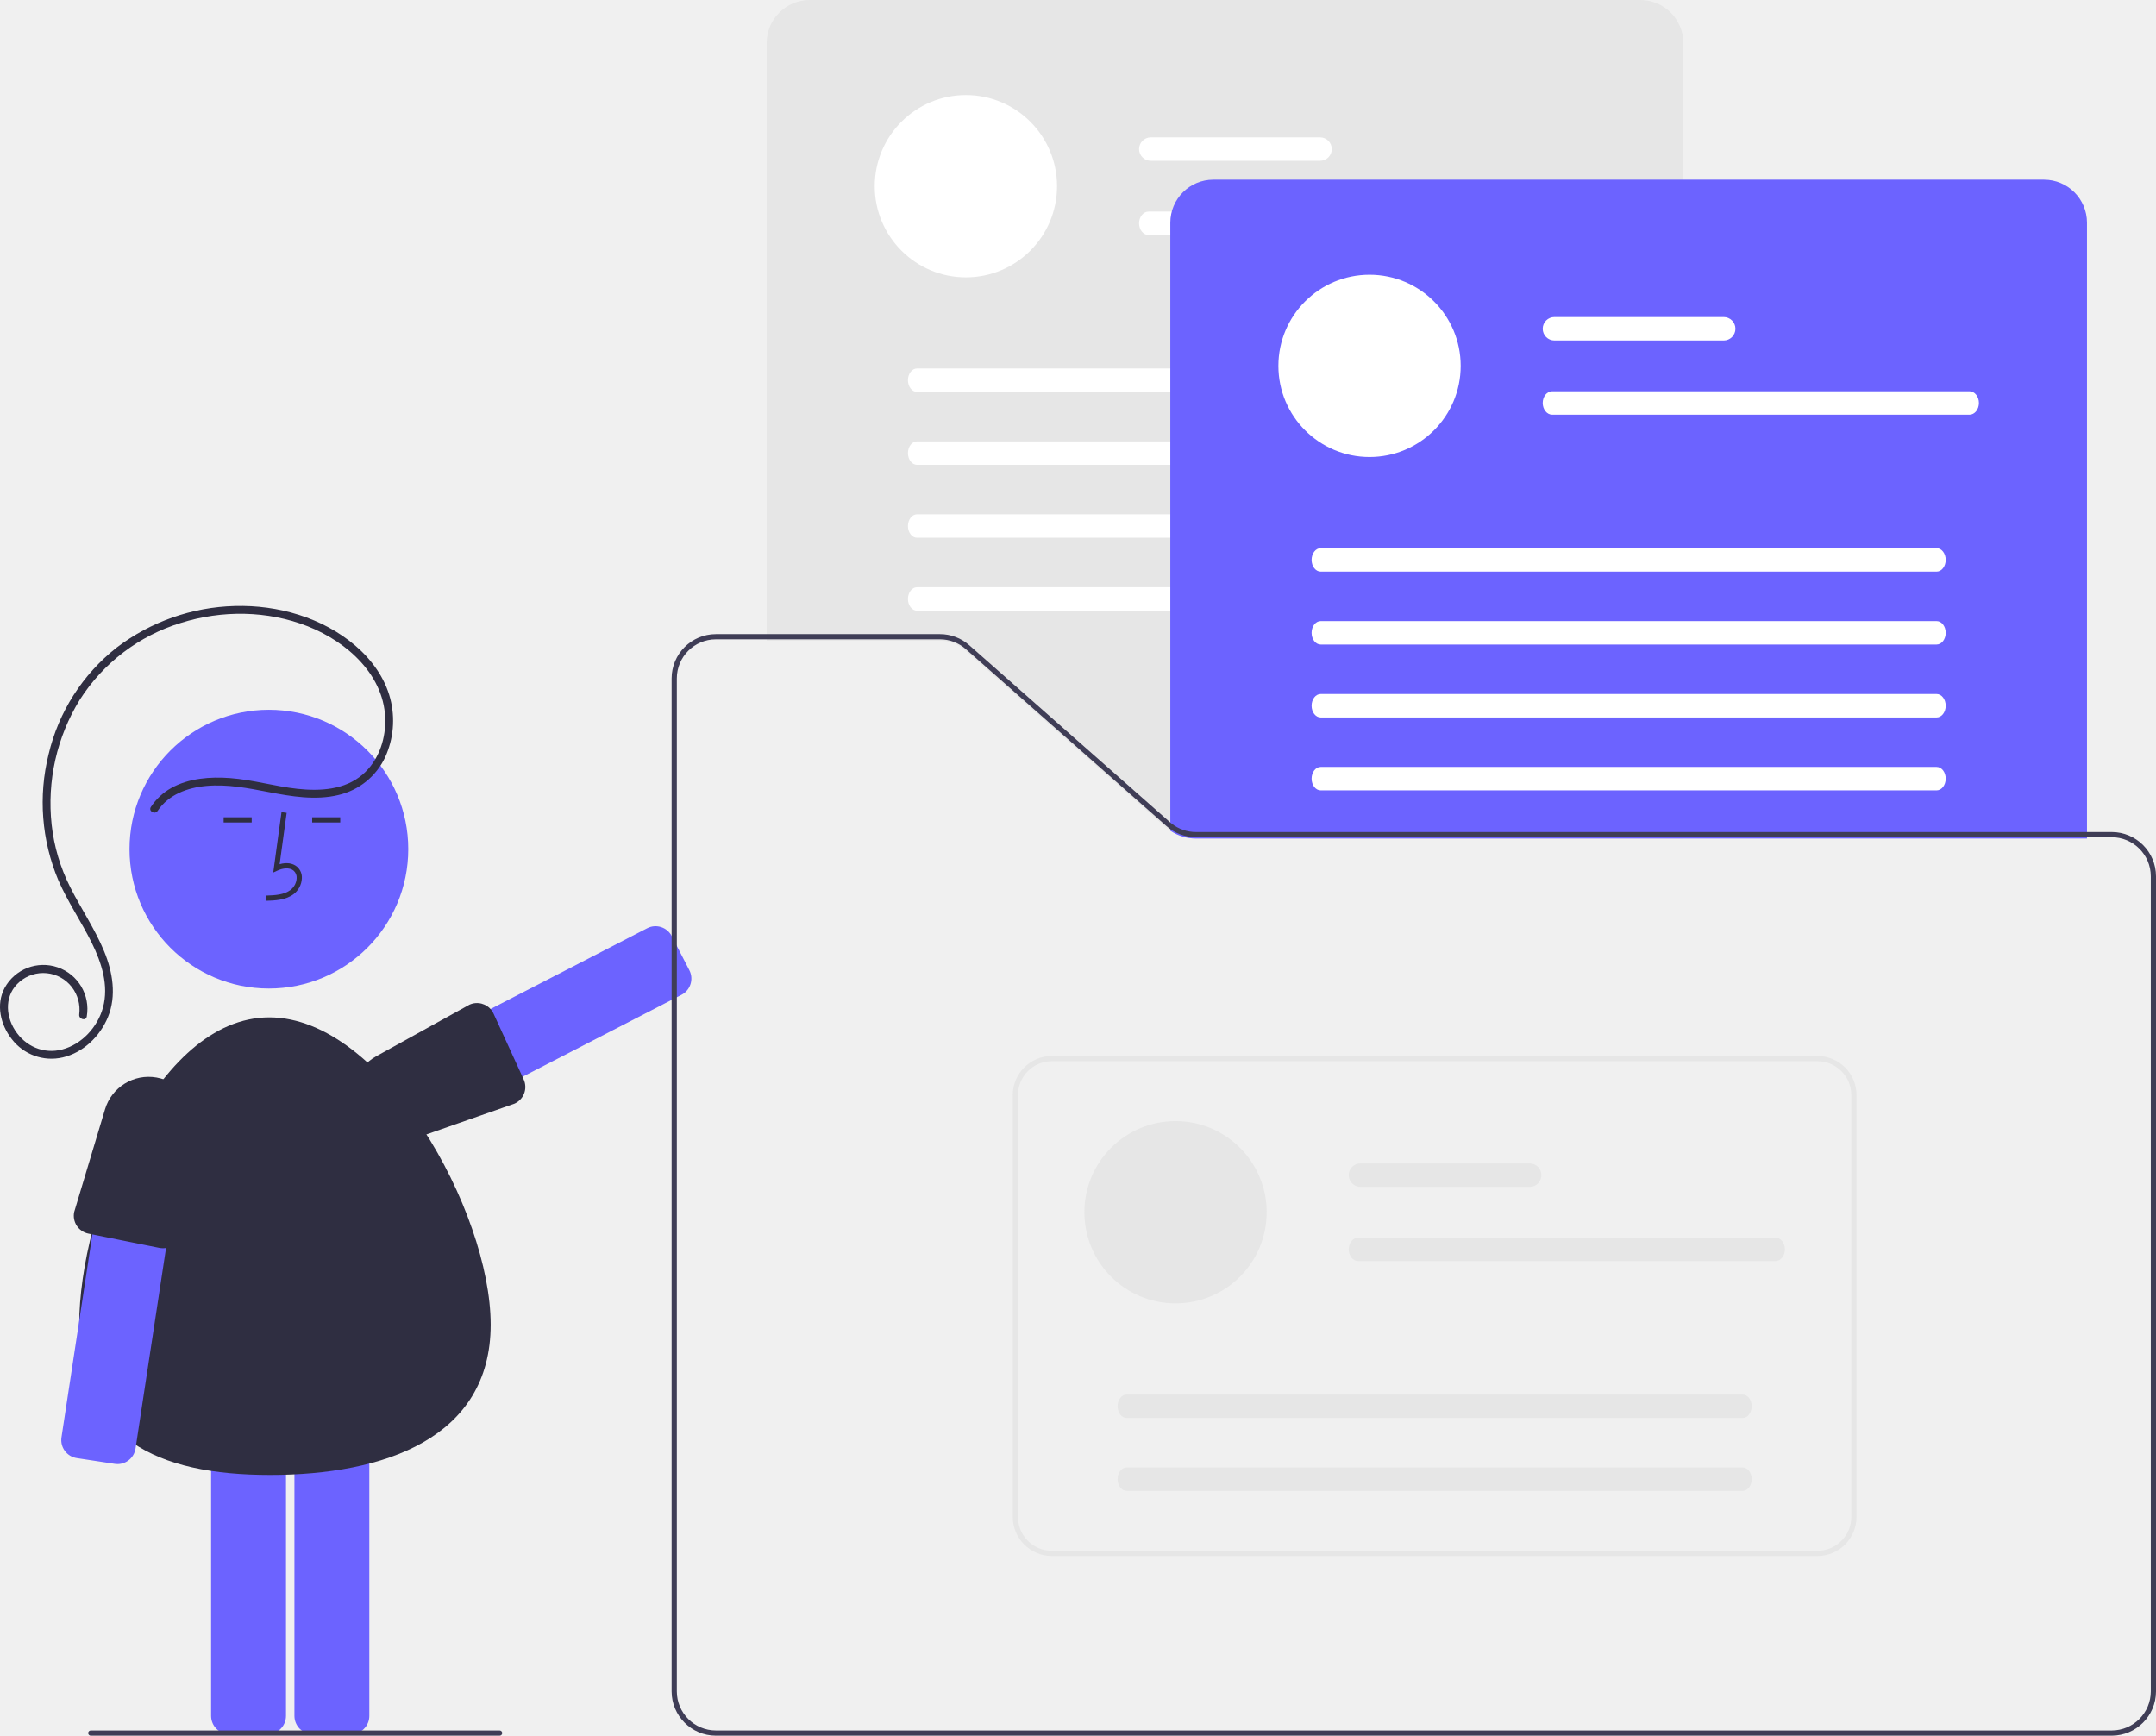
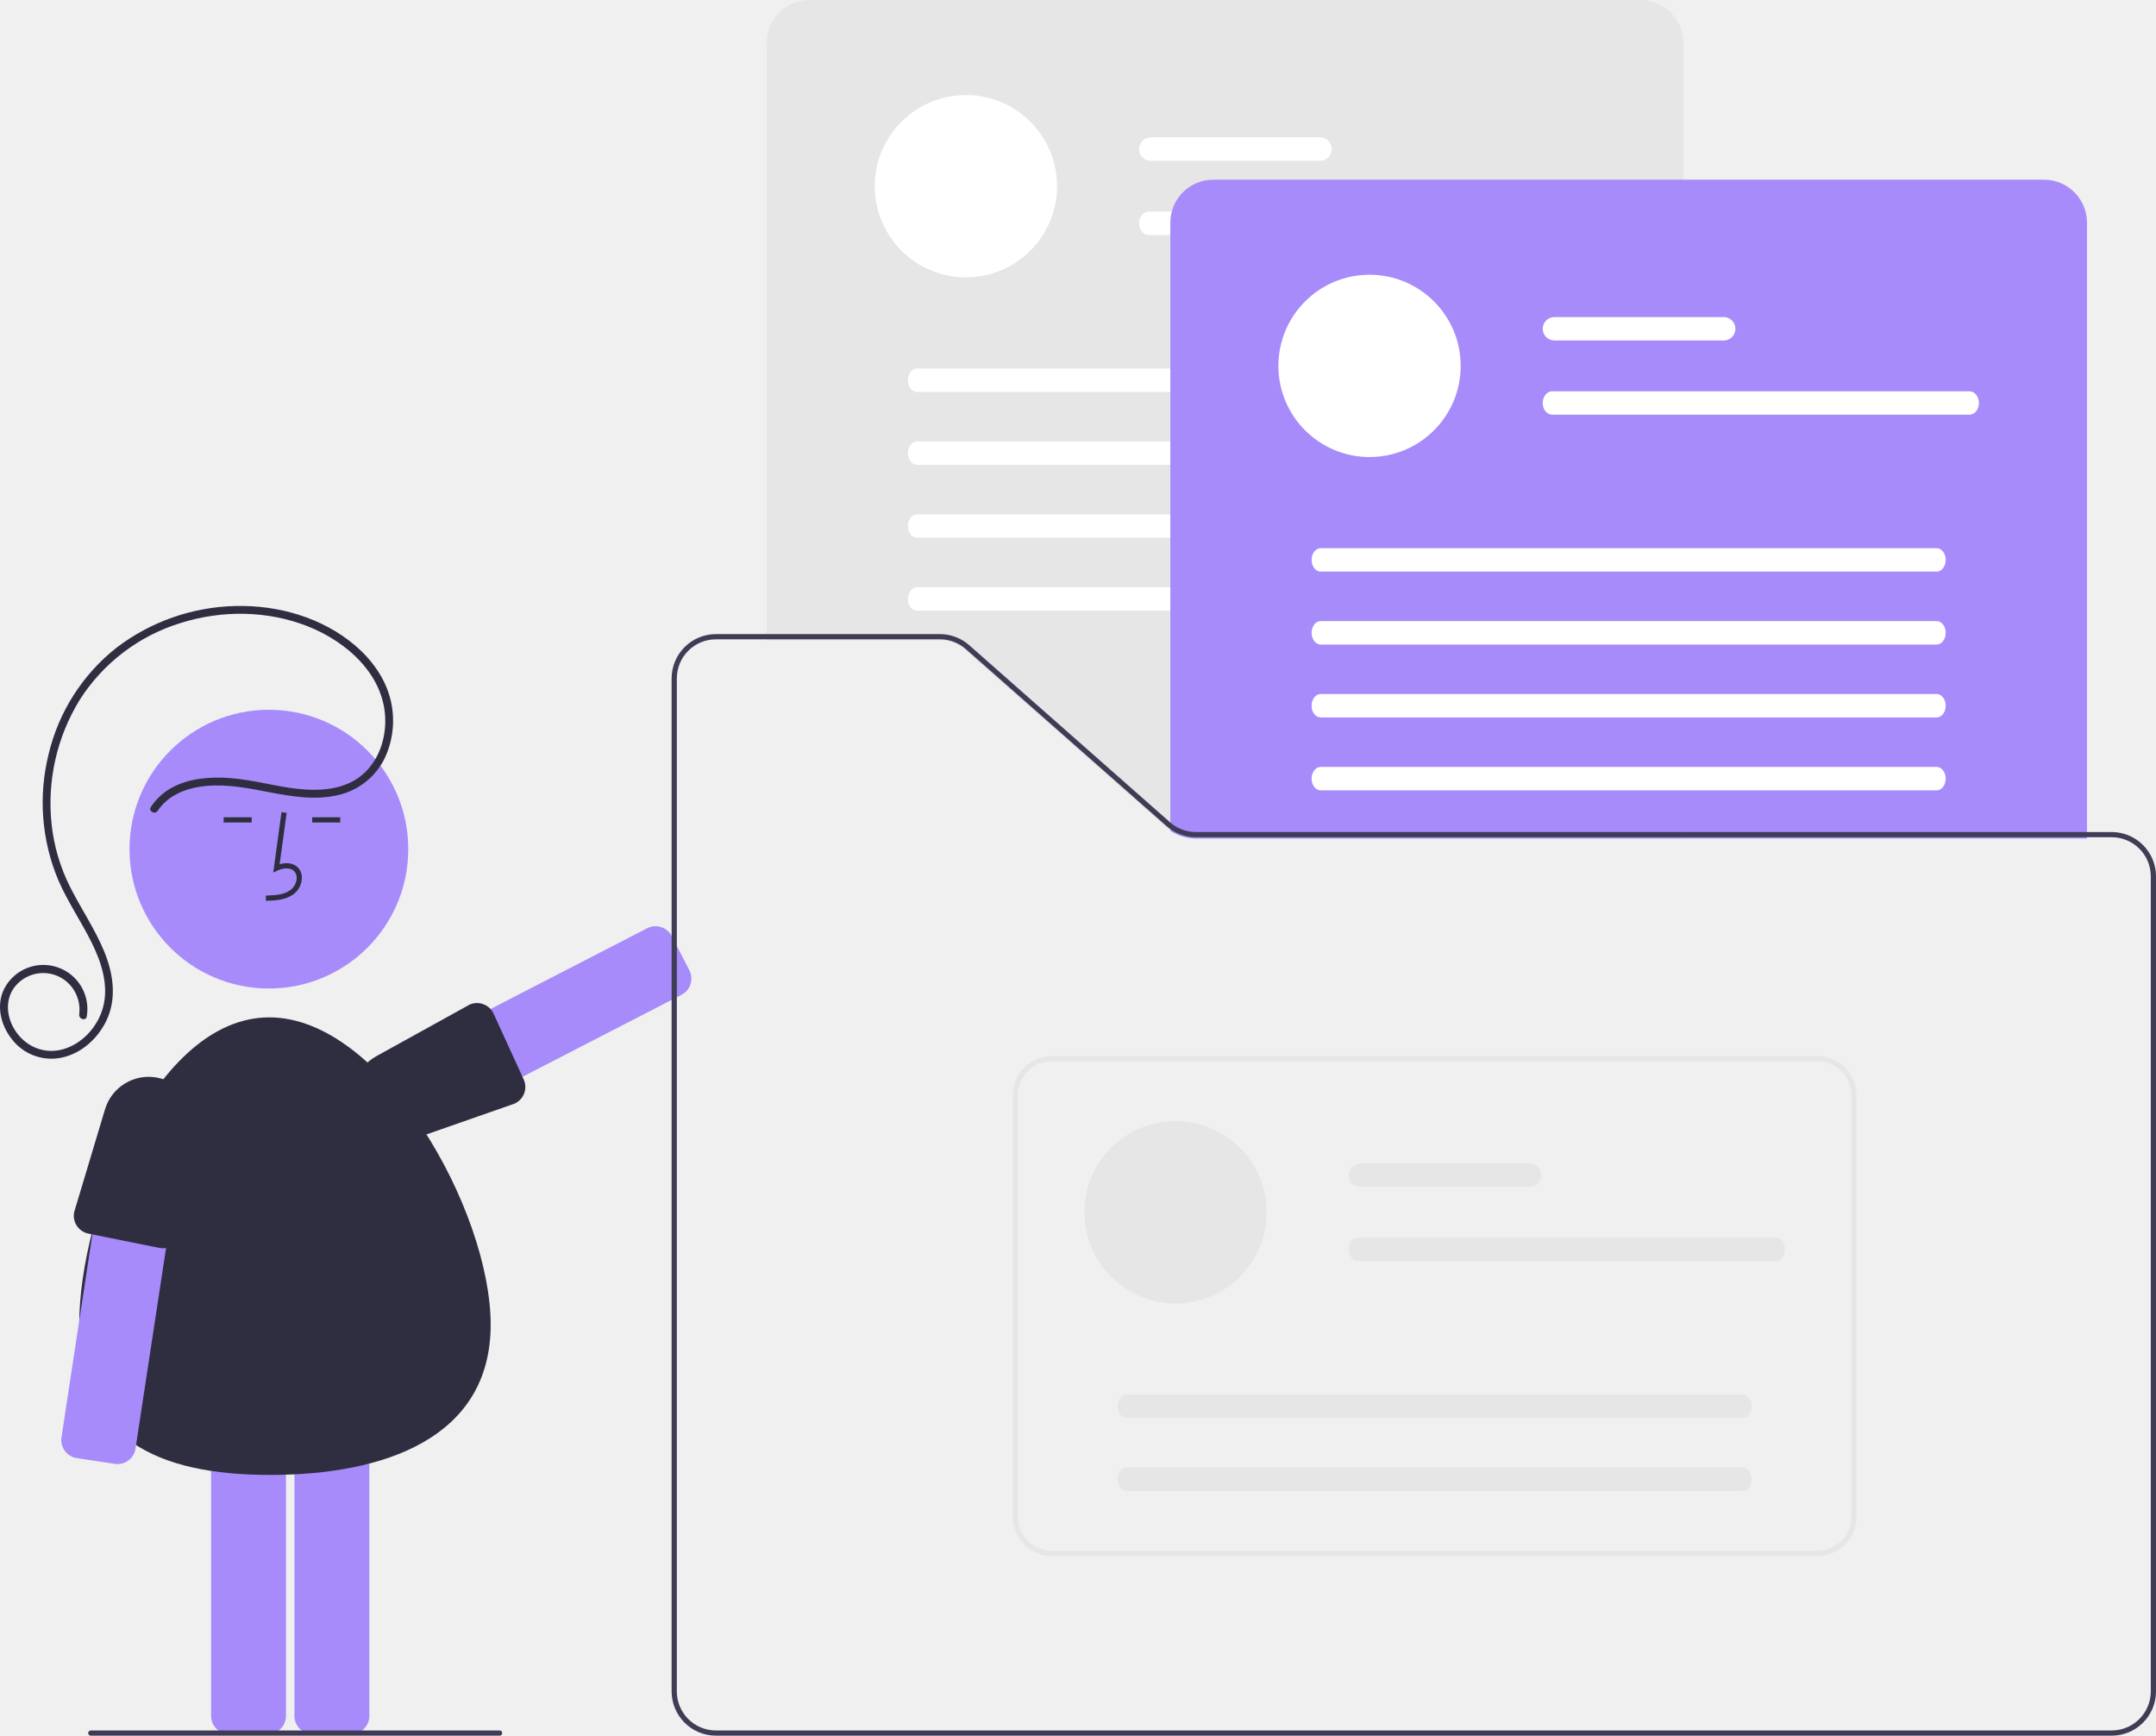
<svg xmlns="http://www.w3.org/2000/svg" data-name="Layer 1" width="827.9" height="666.5" viewBox="0 0 827.9 666.5">
-   <path d="M335.218,555.907a7.034,7.034,0,0,1-2.144-.337,6.952,6.952,0,0,1-4.092-3.457l-6.764-13.118a7.007,7.007,0,0,1,3.014-9.429l109.337-56.372A7.008,7.008,0,0,1,444,476.209l6.763,13.118a7.007,7.007,0,0,1-3.014,9.429L338.412,555.127A6.956,6.956,0,0,1,335.218,555.907Z" transform="translate(-186.05 -116.75)" fill="#6c63ff" />
+   <path d="M335.218,555.907a7.034,7.034,0,0,1-2.144-.337,6.952,6.952,0,0,1-4.092-3.457l-6.764-13.118a7.007,7.007,0,0,1,3.014-9.429l109.337-56.372A7.008,7.008,0,0,1,444,476.209l6.763,13.118a7.007,7.007,0,0,1-3.014,9.429L338.412,555.127A6.956,6.956,0,0,1,335.218,555.907Z" transform="translate(-186.05 -116.75)" fill="#a78bfa" />
  <path d="M374.88,504.797a7.037,7.037,0,0,1,.743,1.294l11.554,25.231a6.999,6.999,0,0,1-3.573,9.237l-38.859,13.582a17.484,17.484,0,0,1-21.476-8.842l.449-.219-.449.219a17.469,17.469,0,0,1,7.253-22.952l35.831-19.812a7.012,7.012,0,0,1,8.527,2.262Z" transform="translate(-186.05 -116.75)" fill="#2f2e41" />
  <path d="M832.45,438.75H645.26a17.655,17.655,0,0,1-11.578-4.373L556.579,366.375A14.471,14.471,0,0,0,546.99,362.75H480.45V133.25a16.519,16.519,0,0,1,16.5-16.5h319a16.519,16.519,0,0,1,16.5,16.5Z" transform="translate(-186.05 -116.75)" fill="#e6e6e6" />
  <circle cx="370.9" cy="71.5" r="35" fill="#fff" />
  <path d="M692.95,169.5h-65a4.5,4.5,0,0,0,0,9h65a4.5,4.5,0,0,0,0-9Z" transform="translate(-186.05 -116.75)" fill="#fff" />
  <path d="M787.31,198H627.09c-2.01,0-3.64,2.02-3.64,4.5s1.63,4.5,3.64,4.5H787.31c2.01,0,3.64-2.02,3.64-4.5S789.32,198,787.31,198Z" transform="translate(-186.05 -116.75)" fill="#fff" />
  <path d="M774.72,258.25h-236.54c-1.92,0-3.48,2.02-3.48,4.5s1.56,4.5,3.48,4.5H774.72c1.92,0,3.48-2.02,3.48-4.5S776.64,258.25,774.72,258.25Z" transform="translate(-186.05 -116.75)" fill="#fff" />
  <path d="M774.72,286.25h-236.54c-1.92,0-3.48,2.02-3.48,4.5s1.56,4.5,3.48,4.5H774.72c1.92,0,3.48-2.02,3.48-4.5S776.64,286.25,774.72,286.25Z" transform="translate(-186.05 -116.75)" fill="#fff" />
  <path d="M774.72,314.25h-236.54c-1.92,0-3.48,2.02-3.48,4.5s1.56,4.5,3.48,4.5H774.72c1.92,0,3.48-2.02,3.48-4.5S776.64,314.25,774.72,314.25Z" transform="translate(-186.05 -116.75)" fill="#fff" />
  <path d="M774.72,342.25h-236.54c-1.92,0-3.48,2.02-3.48,4.5s1.56,4.5,3.48,4.5H774.72c1.92,0,3.48-2.02,3.48-4.5S776.64,342.25,774.72,342.25Z" transform="translate(-186.05 -116.75)" fill="#fff" />
-   <path d="M987.45,438.75H645.26a17.376,17.376,0,0,1-9.585-2.863l-.225-.148V202.25a16.519,16.519,0,0,1,16.5-16.5h319a16.519,16.519,0,0,1,16.5,16.5Z" transform="translate(-186.05 -116.75)" fill="#6c63ff" />
+   <path d="M987.45,438.75H645.26a17.376,17.376,0,0,1-9.585-2.863l-.225-.148V202.25a16.519,16.519,0,0,1,16.5-16.5h319a16.519,16.519,0,0,1,16.5,16.5Z" transform="translate(-186.05 -116.75)" fill="#a78bfa" />
  <circle cx="525.9" cy="140.5" r="35" fill="#fff" />
  <path d="M847.95,238.5h-65a4.5,4.5,0,0,0,0,9h65a4.5,4.5,0,0,0,0-9Z" transform="translate(-186.05 -116.75)" fill="#fff" />
  <path d="M942.31,267H782.09c-2.01,0-3.64,2.02-3.64,4.5s1.63,4.5,3.64,4.5H942.31c2.01,0,3.64-2.02,3.64-4.5S944.32,267,942.31,267Z" transform="translate(-186.05 -116.75)" fill="#fff" />
  <path d="M929.72,327.25h-236.54c-1.92,0-3.48,2.02-3.48,4.5s1.56,4.5,3.48,4.5H929.72c1.92,0,3.48-2.02,3.48-4.5S931.64,327.25,929.72,327.25Z" transform="translate(-186.05 -116.75)" fill="#fff" />
  <path d="M929.72,355.25h-236.54c-1.92,0-3.48,2.02-3.48,4.5s1.56,4.5,3.48,4.5H929.72c1.92,0,3.48-2.02,3.48-4.5S931.64,355.25,929.72,355.25Z" transform="translate(-186.05 -116.75)" fill="#fff" />
  <path d="M929.72,383.25h-236.54c-1.92,0-3.48,2.02-3.48,4.5s1.56,4.5,3.48,4.5H929.72c1.92,0,3.48-2.02,3.48-4.5S931.64,383.25,929.72,383.25Z" transform="translate(-186.05 -116.75)" fill="#fff" />
  <path d="M929.72,411.25h-236.54c-1.92,0-3.48,2.02-3.48,4.5s1.56,4.5,3.48,4.5H929.72c1.92,0,3.48-2.02,3.48-4.5S931.64,411.25,929.72,411.25Z" transform="translate(-186.05 -116.75)" fill="#fff" />
  <path d="M996.95,436.25H645.26a14.945,14.945,0,0,1-9.31-3.24c-.21-.16-.41-.33-.61-.51l-29.77-26.25L558.23,364.5A16.974,16.974,0,0,0,546.99,360.25H460.95a17.024,17.024,0,0,0-17,17v389a17.024,17.024,0,0,0,17,17h536a17.024,17.024,0,0,0,17-17v-313A17.024,17.024,0,0,0,996.95,436.25Zm15,330a15.018,15.018,0,0,1-15,15h-536a15.018,15.018,0,0,1-15-15v-389a15.018,15.018,0,0,1,15-15h86.04a14.965,14.965,0,0,1,9.92,3.75l45.64,40.25L634.01,434a17.148,17.148,0,0,0,11.25,4.25H996.95a15.018,15.018,0,0,1,15,15Z" transform="translate(-186.05 -116.75)" fill="#3f3d56" />
-   <circle cx="103.254" cy="326.072" r="53.519" fill="#6c63ff" />
-   <path d="M288.871,782.668H274.112a7.008,7.008,0,0,1-7-7V652.654a7.008,7.008,0,0,1,7-7H288.871a7.008,7.008,0,0,1,7,7V775.668A7.008,7.008,0,0,1,288.871,782.668Z" transform="translate(-186.05 -116.75)" fill="#6c63ff" />
-   <path d="M320.871,782.668H306.112a7.008,7.008,0,0,1-7-7V652.654a7.008,7.008,0,0,1,7-7H320.871a7.008,7.008,0,0,1,7,7V775.668A7.008,7.008,0,0,1,320.871,782.668Z" transform="translate(-186.05 -116.75)" fill="#6c63ff" />
+   <circle cx="103.254" cy="326.072" r="53.519" fill="#a78bfa" />
+   <path d="M288.871,782.668H274.112a7.008,7.008,0,0,1-7-7V652.654a7.008,7.008,0,0,1,7-7H288.871a7.008,7.008,0,0,1,7,7V775.668A7.008,7.008,0,0,1,288.871,782.668Z" transform="translate(-186.05 -116.75)" fill="#a78bfa" />
+   <path d="M320.871,782.668H306.112a7.008,7.008,0,0,1-7-7V652.654a7.008,7.008,0,0,1,7-7H320.871a7.008,7.008,0,0,1,7,7V775.668A7.008,7.008,0,0,1,320.871,782.668Z" transform="translate(-186.05 -116.75)" fill="#a78bfa" />
  <path d="M374.467,625.419c0,43.63-41.041,57.704-84.672,57.704s-73.328-14.074-73.328-57.704,29.37-118,73-118S374.467,581.788,374.467,625.419Z" transform="translate(-186.05 -116.75)" fill="#2f2e41" />
  <path d="M288.179,462.658l-.056-2c3.721-.104,7.001-.337,9.466-2.138a6.148,6.148,0,0,0,2.381-4.528,3.514,3.514,0,0,0-1.153-2.895c-1.636-1.382-4.269-.935-6.188-.055l-1.655.759,3.173-23.19,1.981.271-2.699,19.727c2.607-.767,5.023-.437,6.678.961a5.471,5.471,0,0,1,1.86,4.492,8.133,8.133,0,0,1-3.2,6.073C295.602,462.45,291.486,462.565,288.179,462.658Z" transform="translate(-186.05 -116.75)" fill="#2f2e41" />
  <rect x="119.879" y="313.834" width="10.771" height="2" fill="#2f2e41" />
  <rect x="85.879" y="313.834" width="10.771" height="2" fill="#2f2e41" />
  <path d="M883.95,714.25h-294a15.017,15.017,0,0,1-15-15v-162a15.017,15.017,0,0,1,15-15h294a15.017,15.017,0,0,1,15,15v162A15.017,15.017,0,0,1,883.95,714.25Zm-294-190a13.015,13.015,0,0,0-13,13v162a13.015,13.015,0,0,0,13,13h294a13.015,13.015,0,0,0,13-13v-162a13.015,13.015,0,0,0-13-13Z" transform="translate(-186.05 -116.75)" fill="#e6e6e6" />
  <circle cx="451.4" cy="465.5" r="35" fill="#e6e6e6" />
  <path d="M773.45,563.5h-65a4.5,4.5,0,0,0,0,9h65a4.5,4.5,0,0,0,0-9Z" transform="translate(-186.05 -116.75)" fill="#e6e6e6" />
  <path d="M867.81,592H707.59c-2.01,0-3.64,2.02-3.64,4.5s1.63,4.5,3.64,4.5H867.81c2.01,0,3.64-2.02,3.64-4.5S869.82,592,867.81,592Z" transform="translate(-186.05 -116.75)" fill="#e6e6e6" />
  <path d="M855.22,652.25h-236.54c-1.92,0-3.48,2.02-3.48,4.5s1.56,4.5,3.48,4.5H855.22c1.92,0,3.48-2.02,3.48-4.5S857.14,652.25,855.22,652.25Z" transform="translate(-186.05 -116.75)" fill="#e6e6e6" />
  <path d="M855.22,680.25h-236.54c-1.92,0-3.48,2.02-3.48,4.5s1.56,4.5,3.48,4.5H855.22c1.92,0,3.48-2.02,3.48-4.5S857.14,680.25,855.22,680.25Z" transform="translate(-186.05 -116.75)" fill="#e6e6e6" />
  <path d="M246.591,428.117c4.162-6.266,11.486-8.922,18.708-9.568,8.129-.727,15.984.84,23.921,2.363,8.735,1.676,17.979,3.244,26.781,1.125a26.401,26.401,0,0,0,17.946-14.498,33.771,33.771,0,0,0,1.966-22.518c-2.062-7.986-7.182-15.013-13.388-20.321-12.667-10.833-29.808-15.701-46.295-15.243a78.269,78.269,0,0,0-45.375,15.955,73.697,73.697,0,0,0-26.145,40.972,76.829,76.829,0,0,0,3.72,48.324c3.608,8.369,8.826,15.915,12.852,24.073,3.749,7.596,6.636,16.428,4.303,24.901-2.047,7.435-8.056,14.04-15.6,16.058-7.185,1.923-14.28-1.229-18.217-7.437-3.771-5.946-3.861-13.735,1.801-18.536a13.898,13.898,0,0,1,20.05,2.001,14.306,14.306,0,0,1,2.862,10.489c-.279,1.889,2.611,2.704,2.893.798a16.923,16.923,0,0,0-31.553-10.927c-3.415,6.42-1.572,14.163,2.762,19.651a19.154,19.154,0,0,0,19.529,7.022c7.89-1.822,14.344-8.093,17.38-15.462,3.379-8.204,1.831-17.359-1.463-25.319-3.561-8.605-8.849-16.323-13.031-24.616a70.106,70.106,0,0,1-7.114-23.953,75.791,75.791,0,0,1,10.809-48.007,70.441,70.441,0,0,1,38.798-29.487c15.805-4.961,33.237-4.809,48.713,1.288,15.244,6.006,29.963,19.096,29.787,36.675-.075,7.509-2.863,15.168-8.615,20.177-6.874,5.986-16.446,6.498-25.087,5.563-8.696-.94-17.141-3.48-25.875-4.128-7.596-.564-15.792.022-22.575,3.796a22.571,22.571,0,0,0-7.841,7.274c-1.071,1.613,1.526,3.117,2.59,1.514Z" transform="translate(-186.05 -116.75)" fill="#2f2e41" />
-   <path d="M231.173,678.957a7.006,7.006,0,0,1-1.057-.081l-14.591-2.221a7.008,7.008,0,0,1-5.867-7.974l18.511-121.613a7.008,7.008,0,0,1,7.974-5.867l14.591,2.221a7.007,7.007,0,0,1,5.867,7.973L238.089,673.01A7.012,7.012,0,0,1,231.173,678.957Z" transform="translate(-186.05 -116.75)" fill="#6c63ff" />
+   <path d="M231.173,678.957a7.006,7.006,0,0,1-1.057-.081l-14.591-2.221a7.008,7.008,0,0,1-5.867-7.974l18.511-121.613a7.008,7.008,0,0,1,7.974-5.867l14.591,2.221a7.007,7.007,0,0,1,5.867,7.973L238.089,673.01A7.012,7.012,0,0,1,231.173,678.957Z" transform="translate(-186.05 -116.75)" fill="#a78bfa" />
  <path d="M248.61,596.076a7.037,7.037,0,0,1-1.484-.159l-27.205-5.474a6.999,6.999,0,0,1-5.375-8.318l11.84-39.425a17.484,17.484,0,0,1,19.773-12.184l-.087.492.087-.492a17.469,17.469,0,0,1,14.311,19.354l-5.019,40.635a7.012,7.012,0,0,1-6.84,5.571Z" transform="translate(-186.05 -116.75)" fill="#2f2e41" />
  <path d="M377.907,783.25h-157a1,1,0,0,1,0-2h157a1,1,0,0,1,0,2Z" transform="translate(-186.05 -116.75)" fill="#3f3d56" />
</svg>
